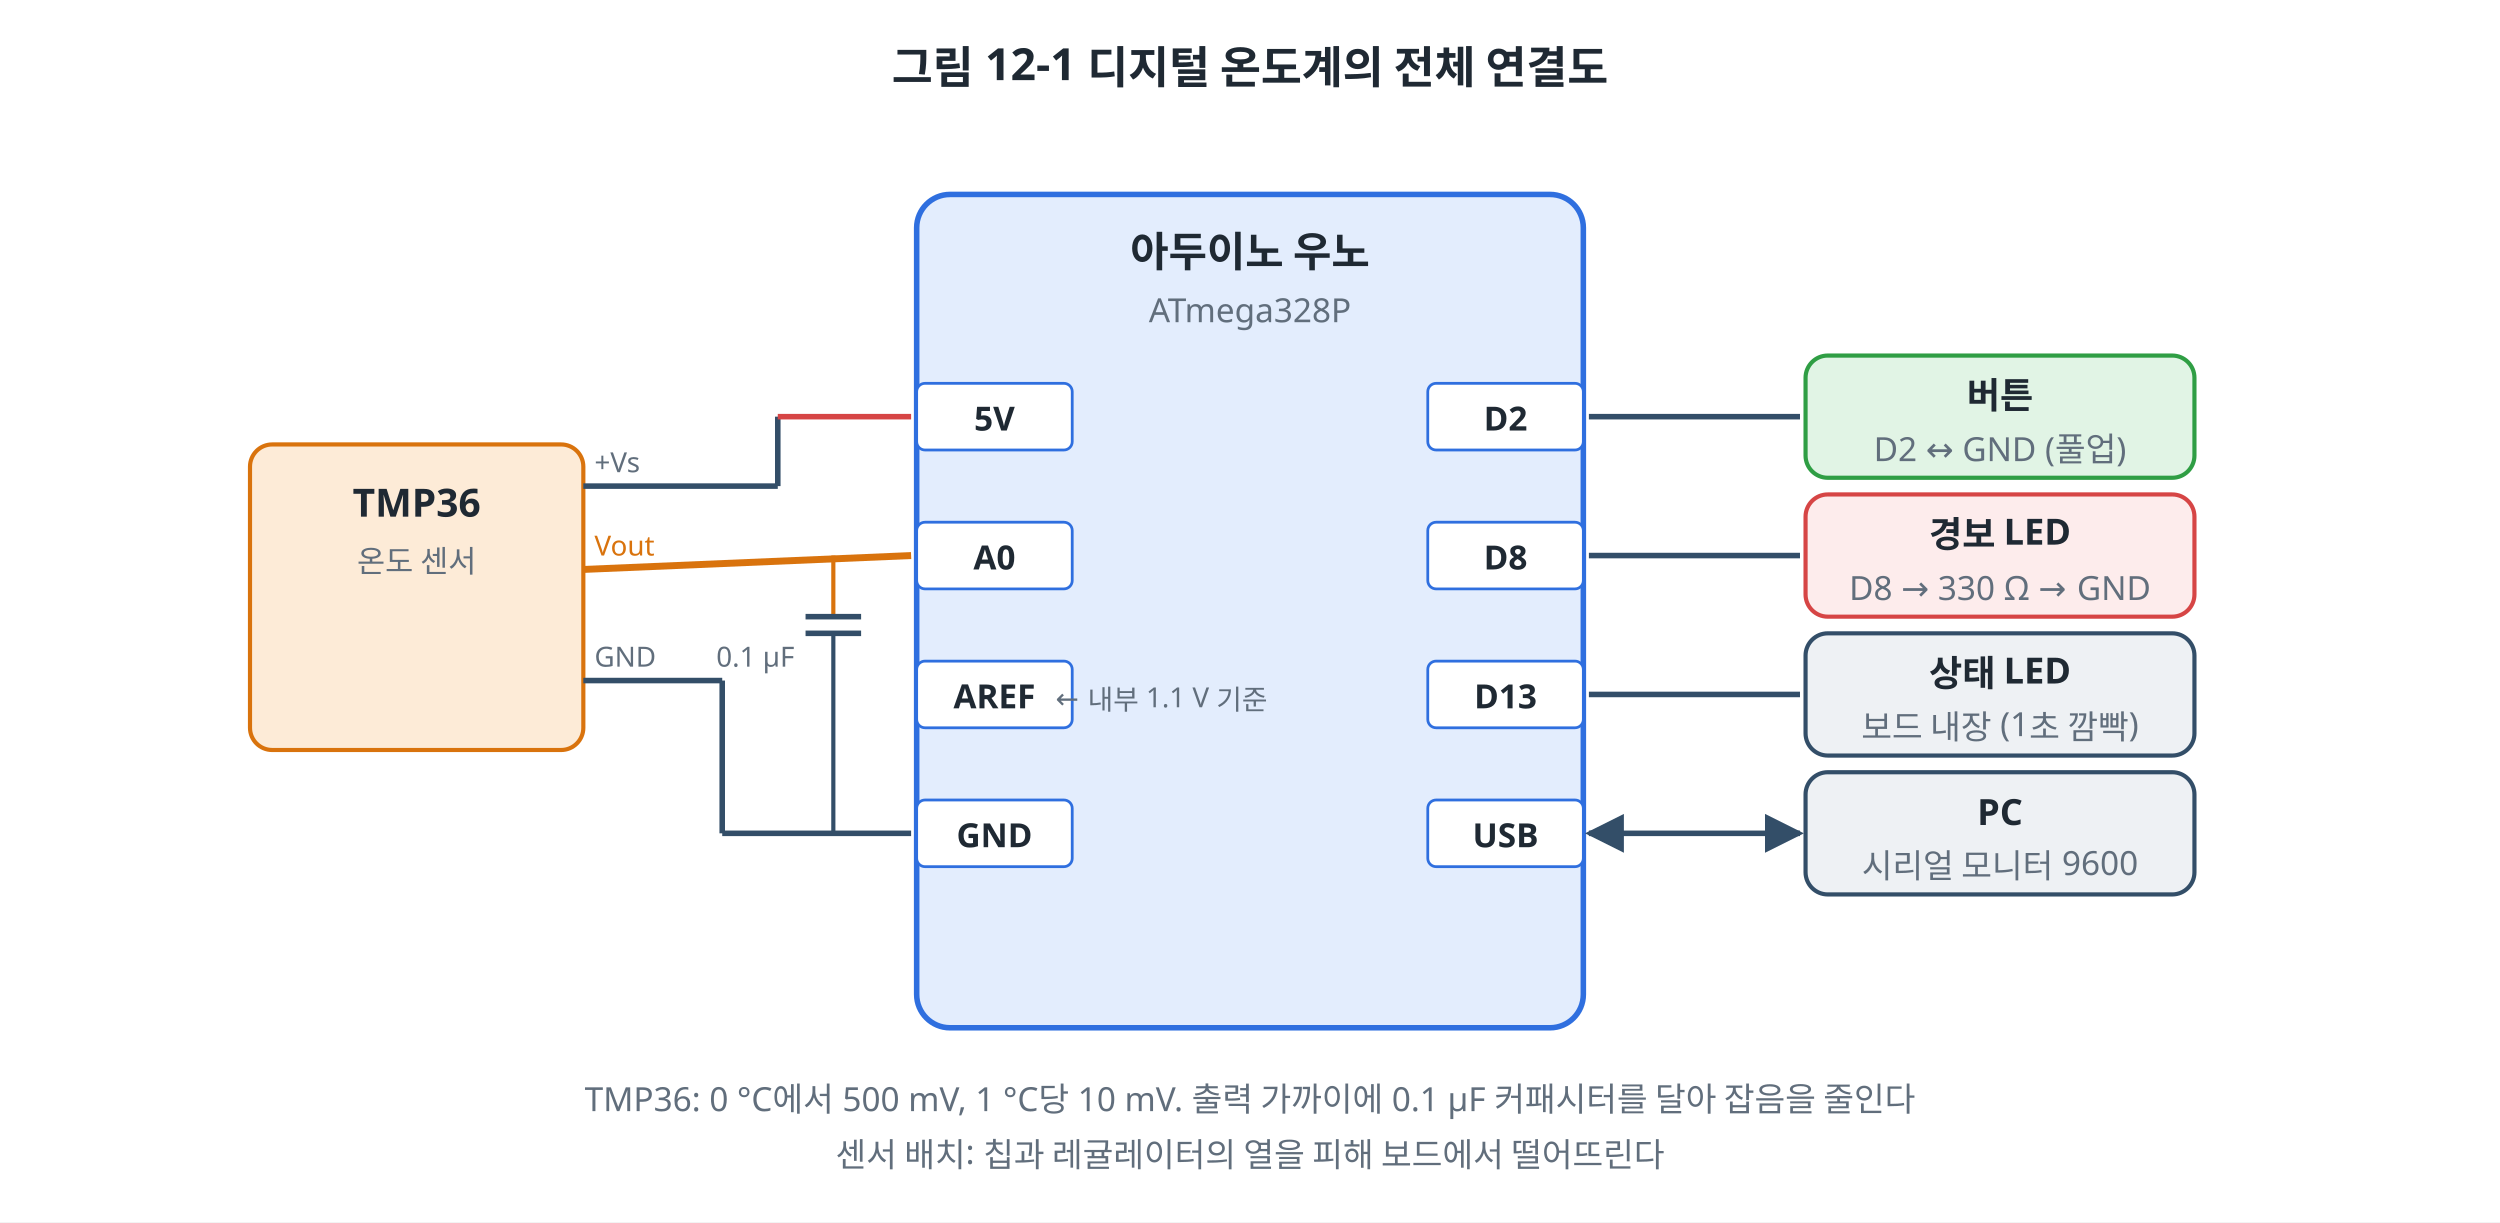
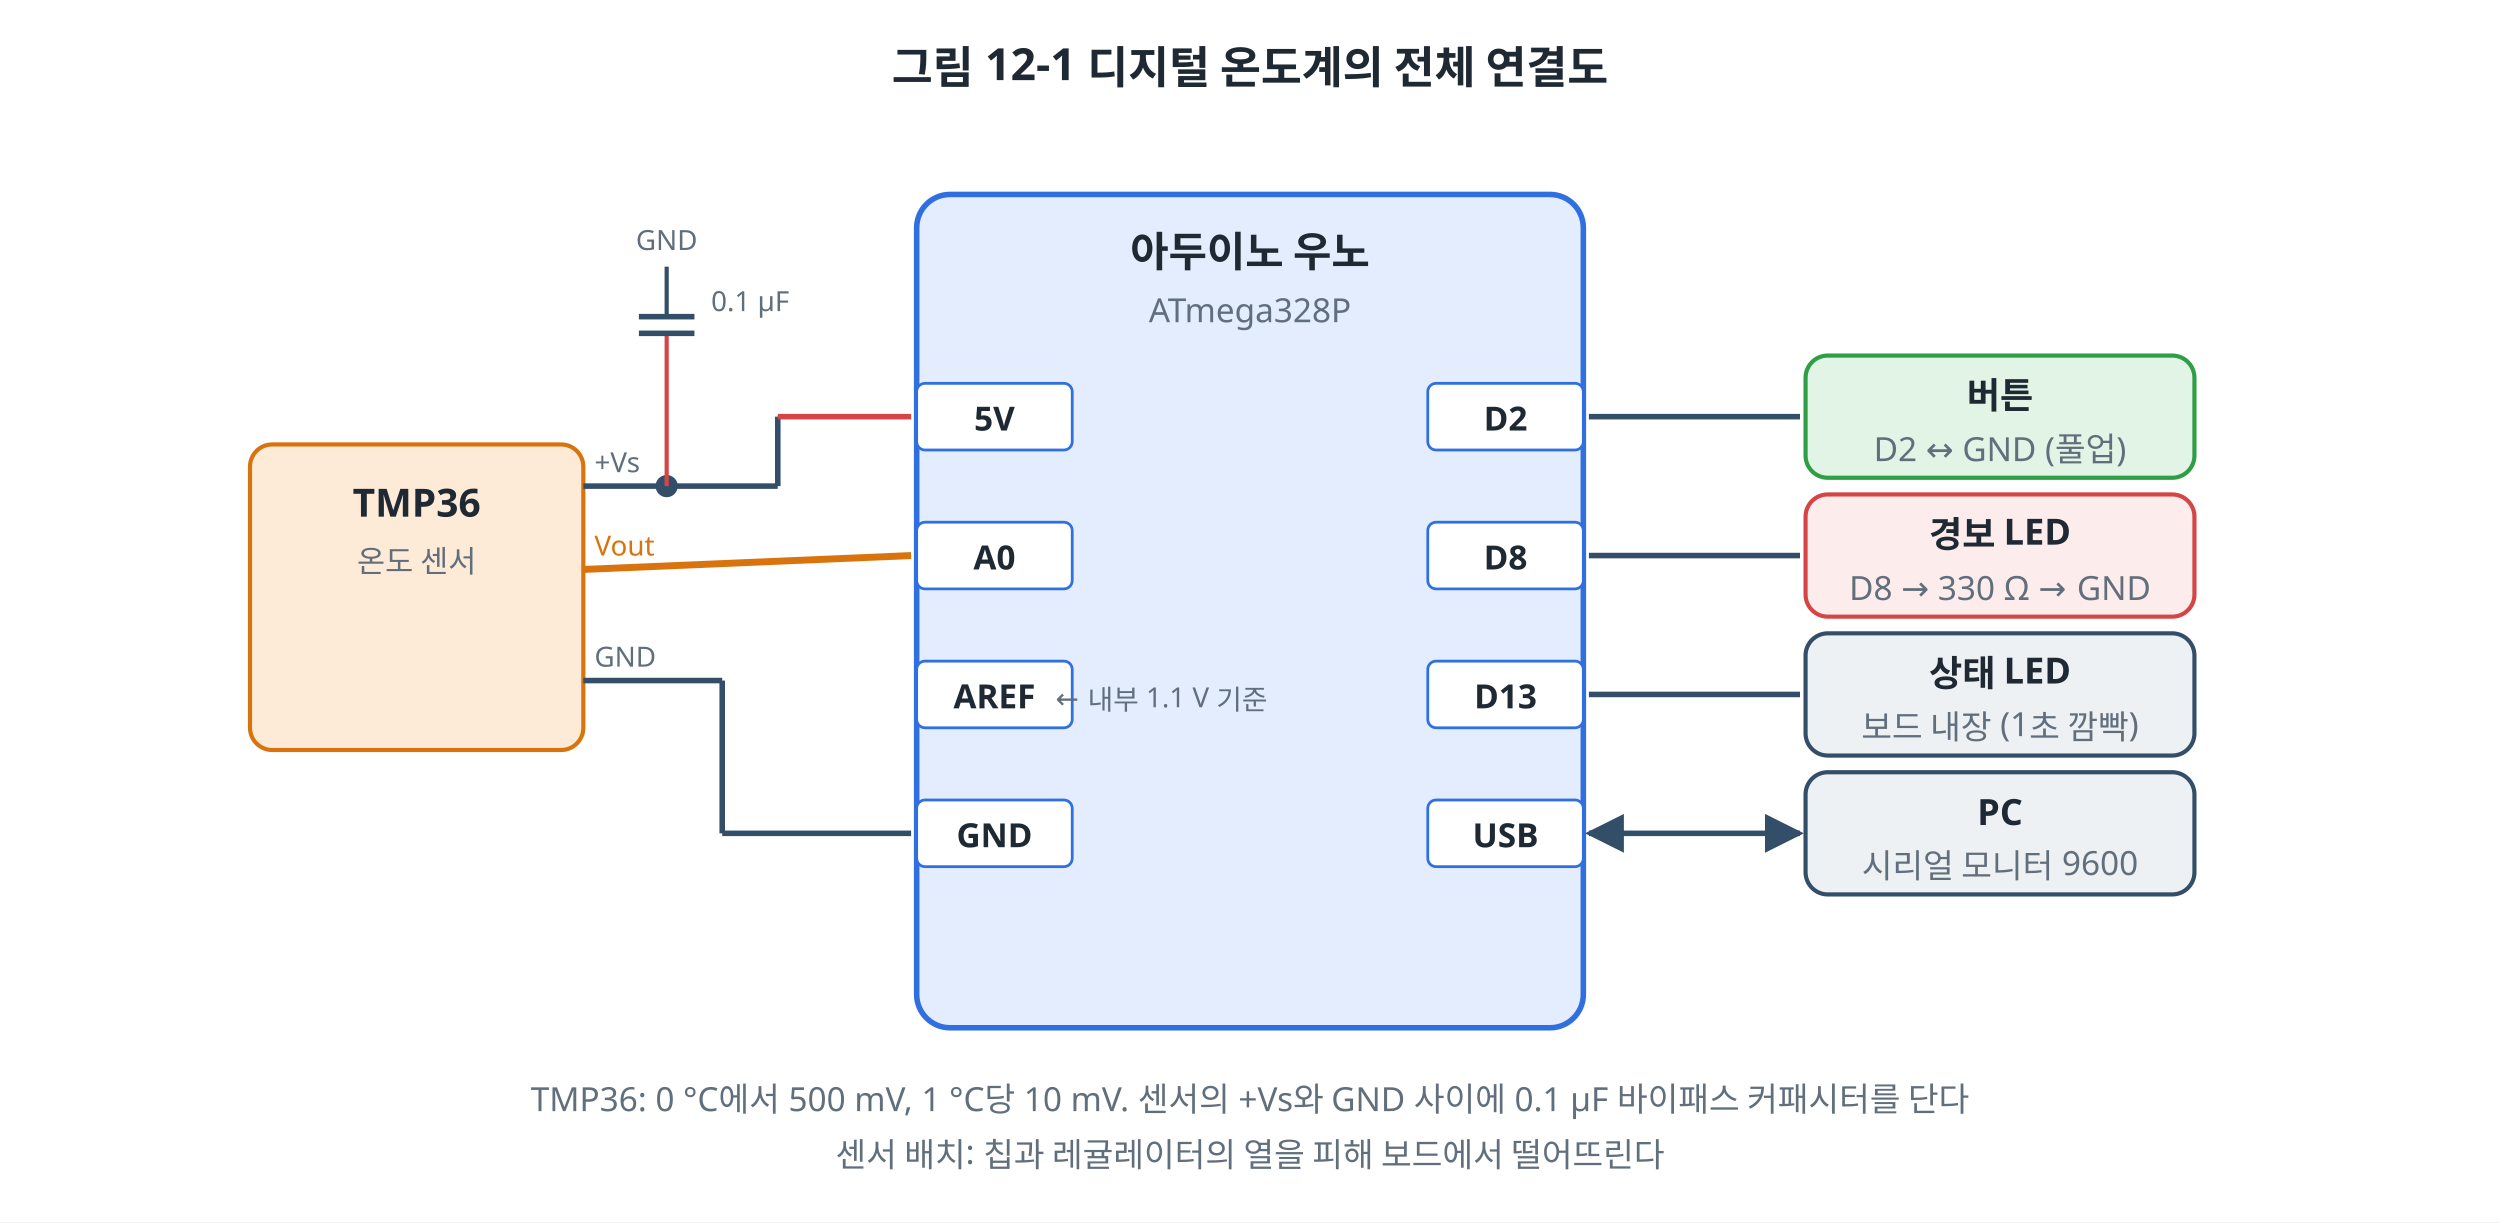
<svg xmlns="http://www.w3.org/2000/svg" width="900" height="440" viewBox="0 0 900 440" font-family="'Noto Sans KR','Apple SD Gothic Neo','Malgun Gothic',sans-serif">
  <defs>
    <marker id="arrow" viewBox="0 0 10 10" refX="9" refY="5" markerWidth="7" markerHeight="7" orient="auto-start-reverse">
      <path d="M0,0 L10,5 L0,10 z" fill="#334e68" />
    </marker>
  </defs>
  <rect width="100%" height="100%" fill="#ffffff" />
  <text x="450.0" y="30.0" font-size="16" text-anchor="middle" fill="#1f2933" font-weight="bold">그림 12-1  디지털 온도계의 전체 연결도</text>
  <rect x="330.0" y="70.0" width="240.0" height="300.0" rx="12" fill="#e3edfd" stroke="#2f6fdf" stroke-width="2" />
  <text x="450.0" y="96.0" font-size="15" text-anchor="middle" fill="#1f2933" font-weight="bold">아두이노 우노</text>
  <text x="450.0" y="116.0" font-size="12" text-anchor="middle" fill="#616e7c" font-weight="normal">ATmega328P</text>
  <rect x="330.0" y="138.0" width="56.0" height="24.0" rx="3" fill="#ffffff" stroke="#2f6fdf" stroke-width="1" />
  <text x="358.0" y="155.0" font-size="12" text-anchor="middle" fill="#1f2933" font-weight="bold">5V</text>
  <rect x="330.0" y="188.0" width="56.0" height="24.0" rx="3" fill="#ffffff" stroke="#2f6fdf" stroke-width="1" />
  <text x="358.0" y="205.0" font-size="12" text-anchor="middle" fill="#1f2933" font-weight="bold">A0</text>
  <rect x="330.0" y="238.0" width="56.0" height="24.0" rx="3" fill="#ffffff" stroke="#2f6fdf" stroke-width="1" />
  <text x="358.0" y="255.0" font-size="12" text-anchor="middle" fill="#1f2933" font-weight="bold">AREF</text>
  <rect x="330.0" y="288.0" width="56.0" height="24.0" rx="3" fill="#ffffff" stroke="#2f6fdf" stroke-width="1" />
  <text x="358.0" y="305.0" font-size="12" text-anchor="middle" fill="#1f2933" font-weight="bold">GND</text>
  <rect x="514.0" y="138.0" width="56.0" height="24.0" rx="3" fill="#ffffff" stroke="#2f6fdf" stroke-width="1" />
  <text x="542.0" y="155.0" font-size="12" text-anchor="middle" fill="#1f2933" font-weight="bold">D2</text>
  <rect x="514.0" y="188.0" width="56.0" height="24.0" rx="3" fill="#ffffff" stroke="#2f6fdf" stroke-width="1" />
  <text x="542.0" y="205.0" font-size="12" text-anchor="middle" fill="#1f2933" font-weight="bold">D8</text>
  <rect x="514.0" y="238.0" width="56.0" height="24.0" rx="3" fill="#ffffff" stroke="#2f6fdf" stroke-width="1" />
  <text x="542.0" y="255.0" font-size="12" text-anchor="middle" fill="#1f2933" font-weight="bold">D13</text>
  <rect x="514.0" y="288.0" width="56.0" height="24.0" rx="3" fill="#ffffff" stroke="#2f6fdf" stroke-width="1" />
  <text x="542.0" y="305.0" font-size="12" text-anchor="middle" fill="#1f2933" font-weight="bold">USB</text>
  <rect x="90.0" y="160.0" width="120.0" height="110.0" rx="8" fill="#fdebd7" stroke="#d9730d" stroke-width="1.5" />
  <text x="150.0" y="186.0" font-size="14" text-anchor="middle" fill="#1f2933" font-weight="bold">TMP36</text>
  <text x="150.0" y="206.0" font-size="11" text-anchor="middle" fill="#616e7c" font-weight="normal">온도 센서</text>
  <line x1="210.0" y1="175.0" x2="280.0" y2="175.0" stroke="#334e68" stroke-width="2" />
  <line x1="280.0" y1="175.0" x2="280.0" y2="150.0" stroke="#334e68" stroke-width="2" />
  <line x1="280.0" y1="150.0" x2="328.0" y2="150.0" stroke="#d64545" stroke-width="2" />
  <line x1="210.0" y1="205.0" x2="328.0" y2="200.0" stroke="#d9730d" stroke-width="2.5" />
  <line x1="210.0" y1="245.0" x2="260.0" y2="245.0" stroke="#334e68" stroke-width="2" />
  <line x1="260.0" y1="245.0" x2="260.0" y2="300.0" stroke="#334e68" stroke-width="2" />
  <line x1="260.0" y1="300.0" x2="328.0" y2="300.0" stroke="#334e68" stroke-width="2" />
  <text x="214.0" y="170.0" font-size="10" text-anchor="start" fill="#616e7c" font-weight="normal">+Vs</text>
  <text x="214.0" y="200.0" font-size="10" text-anchor="start" fill="#d9730d" font-weight="normal">Vout</text>
  <text x="214.0" y="240.0" font-size="10" text-anchor="start" fill="#616e7c" font-weight="normal">GND</text>
-   <line x1="300.0" y1="200.0" x2="300.0" y2="222.0" stroke="#d9730d" stroke-width="1.5" />
-   <line x1="290.0" y1="222.0" x2="310.0" y2="222.0" stroke="#334e68" stroke-width="2" />
-   <line x1="290.0" y1="228.0" x2="310.0" y2="228.0" stroke="#334e68" stroke-width="2" />
-   <line x1="300.0" y1="228.0" x2="300.0" y2="300.0" stroke="#334e68" stroke-width="1.5" />
-   <text x="286.0" y="240.0" font-size="10" text-anchor="end" fill="#616e7c" font-weight="normal">0.1 µF</text>
+   <circle cx="240.0" cy="175.0" r="4" fill="#334e68" />
+   <line x1="240.0" y1="175.0" x2="240.0" y2="120.0" stroke="#d64545" stroke-width="1.5" />
+   <line x1="230.0" y1="120.0" x2="250.0" y2="120.0" stroke="#334e68" stroke-width="2" />
+   <line x1="230.0" y1="114.0" x2="250.0" y2="114.0" stroke="#334e68" stroke-width="2" />
+   <line x1="240.0" y1="114.0" x2="240.0" y2="96.0" stroke="#334e68" stroke-width="1.5" />
+   <text x="256.0" y="112.0" font-size="10" text-anchor="start" fill="#616e7c" font-weight="normal">0.1 µF</text>
+   <text x="240.0" y="90.0" font-size="10" text-anchor="middle" fill="#616e7c" font-weight="normal">GND</text>
  <text x="380.0" y="255.0" font-size="10" text-anchor="start" fill="#616e7c" font-weight="normal">← 내부 1.1 V 기준</text>
  <rect x="650.0" y="128.0" width="140.0" height="44.0" rx="8" fill="#e1f4e5" stroke="#2f9e44" stroke-width="1.5" />
  <text x="720.0" y="147.0" font-size="13" text-anchor="middle" fill="#1f2933" font-weight="bold">버튼</text>
  <text x="720.0" y="166.0" font-size="12" text-anchor="middle" fill="#616e7c" font-weight="normal">D2 ↔ GND (풀업)</text>
  <line x1="572.0" y1="150.0" x2="648.0" y2="150.0" stroke="#334e68" stroke-width="2" />
  <rect x="650.0" y="178.0" width="140.0" height="44.0" rx="8" fill="#fdecec" stroke="#d64545" stroke-width="1.5" />
  <text x="720.0" y="197.0" font-size="13" text-anchor="middle" fill="#1f2933" font-weight="bold">경보 LED</text>
  <text x="720.0" y="216.0" font-size="12" text-anchor="middle" fill="#616e7c" font-weight="normal">D8 → 330 Ω → GND</text>
  <line x1="572.0" y1="200.0" x2="648.0" y2="200.0" stroke="#334e68" stroke-width="2" />
  <rect x="650.0" y="228.0" width="140.0" height="44.0" rx="8" fill="#eef1f4" stroke="#334e68" stroke-width="1.5" />
  <text x="720.0" y="247.0" font-size="13" text-anchor="middle" fill="#1f2933" font-weight="bold">상태 LED</text>
  <text x="720.0" y="266.0" font-size="12" text-anchor="middle" fill="#616e7c" font-weight="normal">보드 내장 (1초 깜빡)</text>
  <line x1="572.0" y1="250.0" x2="648.0" y2="250.0" stroke="#334e68" stroke-width="2" />
  <rect x="650.0" y="278.0" width="140.0" height="44.0" rx="8" fill="#eef1f4" stroke="#334e68" stroke-width="1.5" />
  <text x="720.0" y="297.0" font-size="13" text-anchor="middle" fill="#1f2933" font-weight="bold">PC</text>
  <text x="720.0" y="316.0" font-size="12" text-anchor="middle" fill="#616e7c" font-weight="normal">시리얼 모니터 9600</text>
  <line x1="572.0" y1="300.0" x2="648.0" y2="300.0" stroke="#334e68" stroke-width="2" marker-end="url(#arrow)" marker-start="url(#arrow)" />
-   <text x="450.0" y="400.0" font-size="12" text-anchor="middle" fill="#616e7c" font-weight="normal">TMP36: 0 °C에서 500 mV, 1 °C당 10 mV. 출력 가까이에 0.1 µF 커패시터를 달아 잡음을 줄인다</text>
+   <text x="450.0" y="400.0" font-size="12" text-anchor="middle" fill="#616e7c" font-weight="normal">TMP36: 0 °C에서 500 mV, 1 °C당 10 mV. 센서의 +Vs와 GND 사이에 0.1 µF 바이패스 커패시터를 단다</text>
  <text x="450.0" y="420.0" font-size="12" text-anchor="middle" fill="#616e7c" font-weight="normal">센서 배치: 칩과 레귤레이터의 열을 피해 보드에서 떨어뜨린다</text>
</svg>
